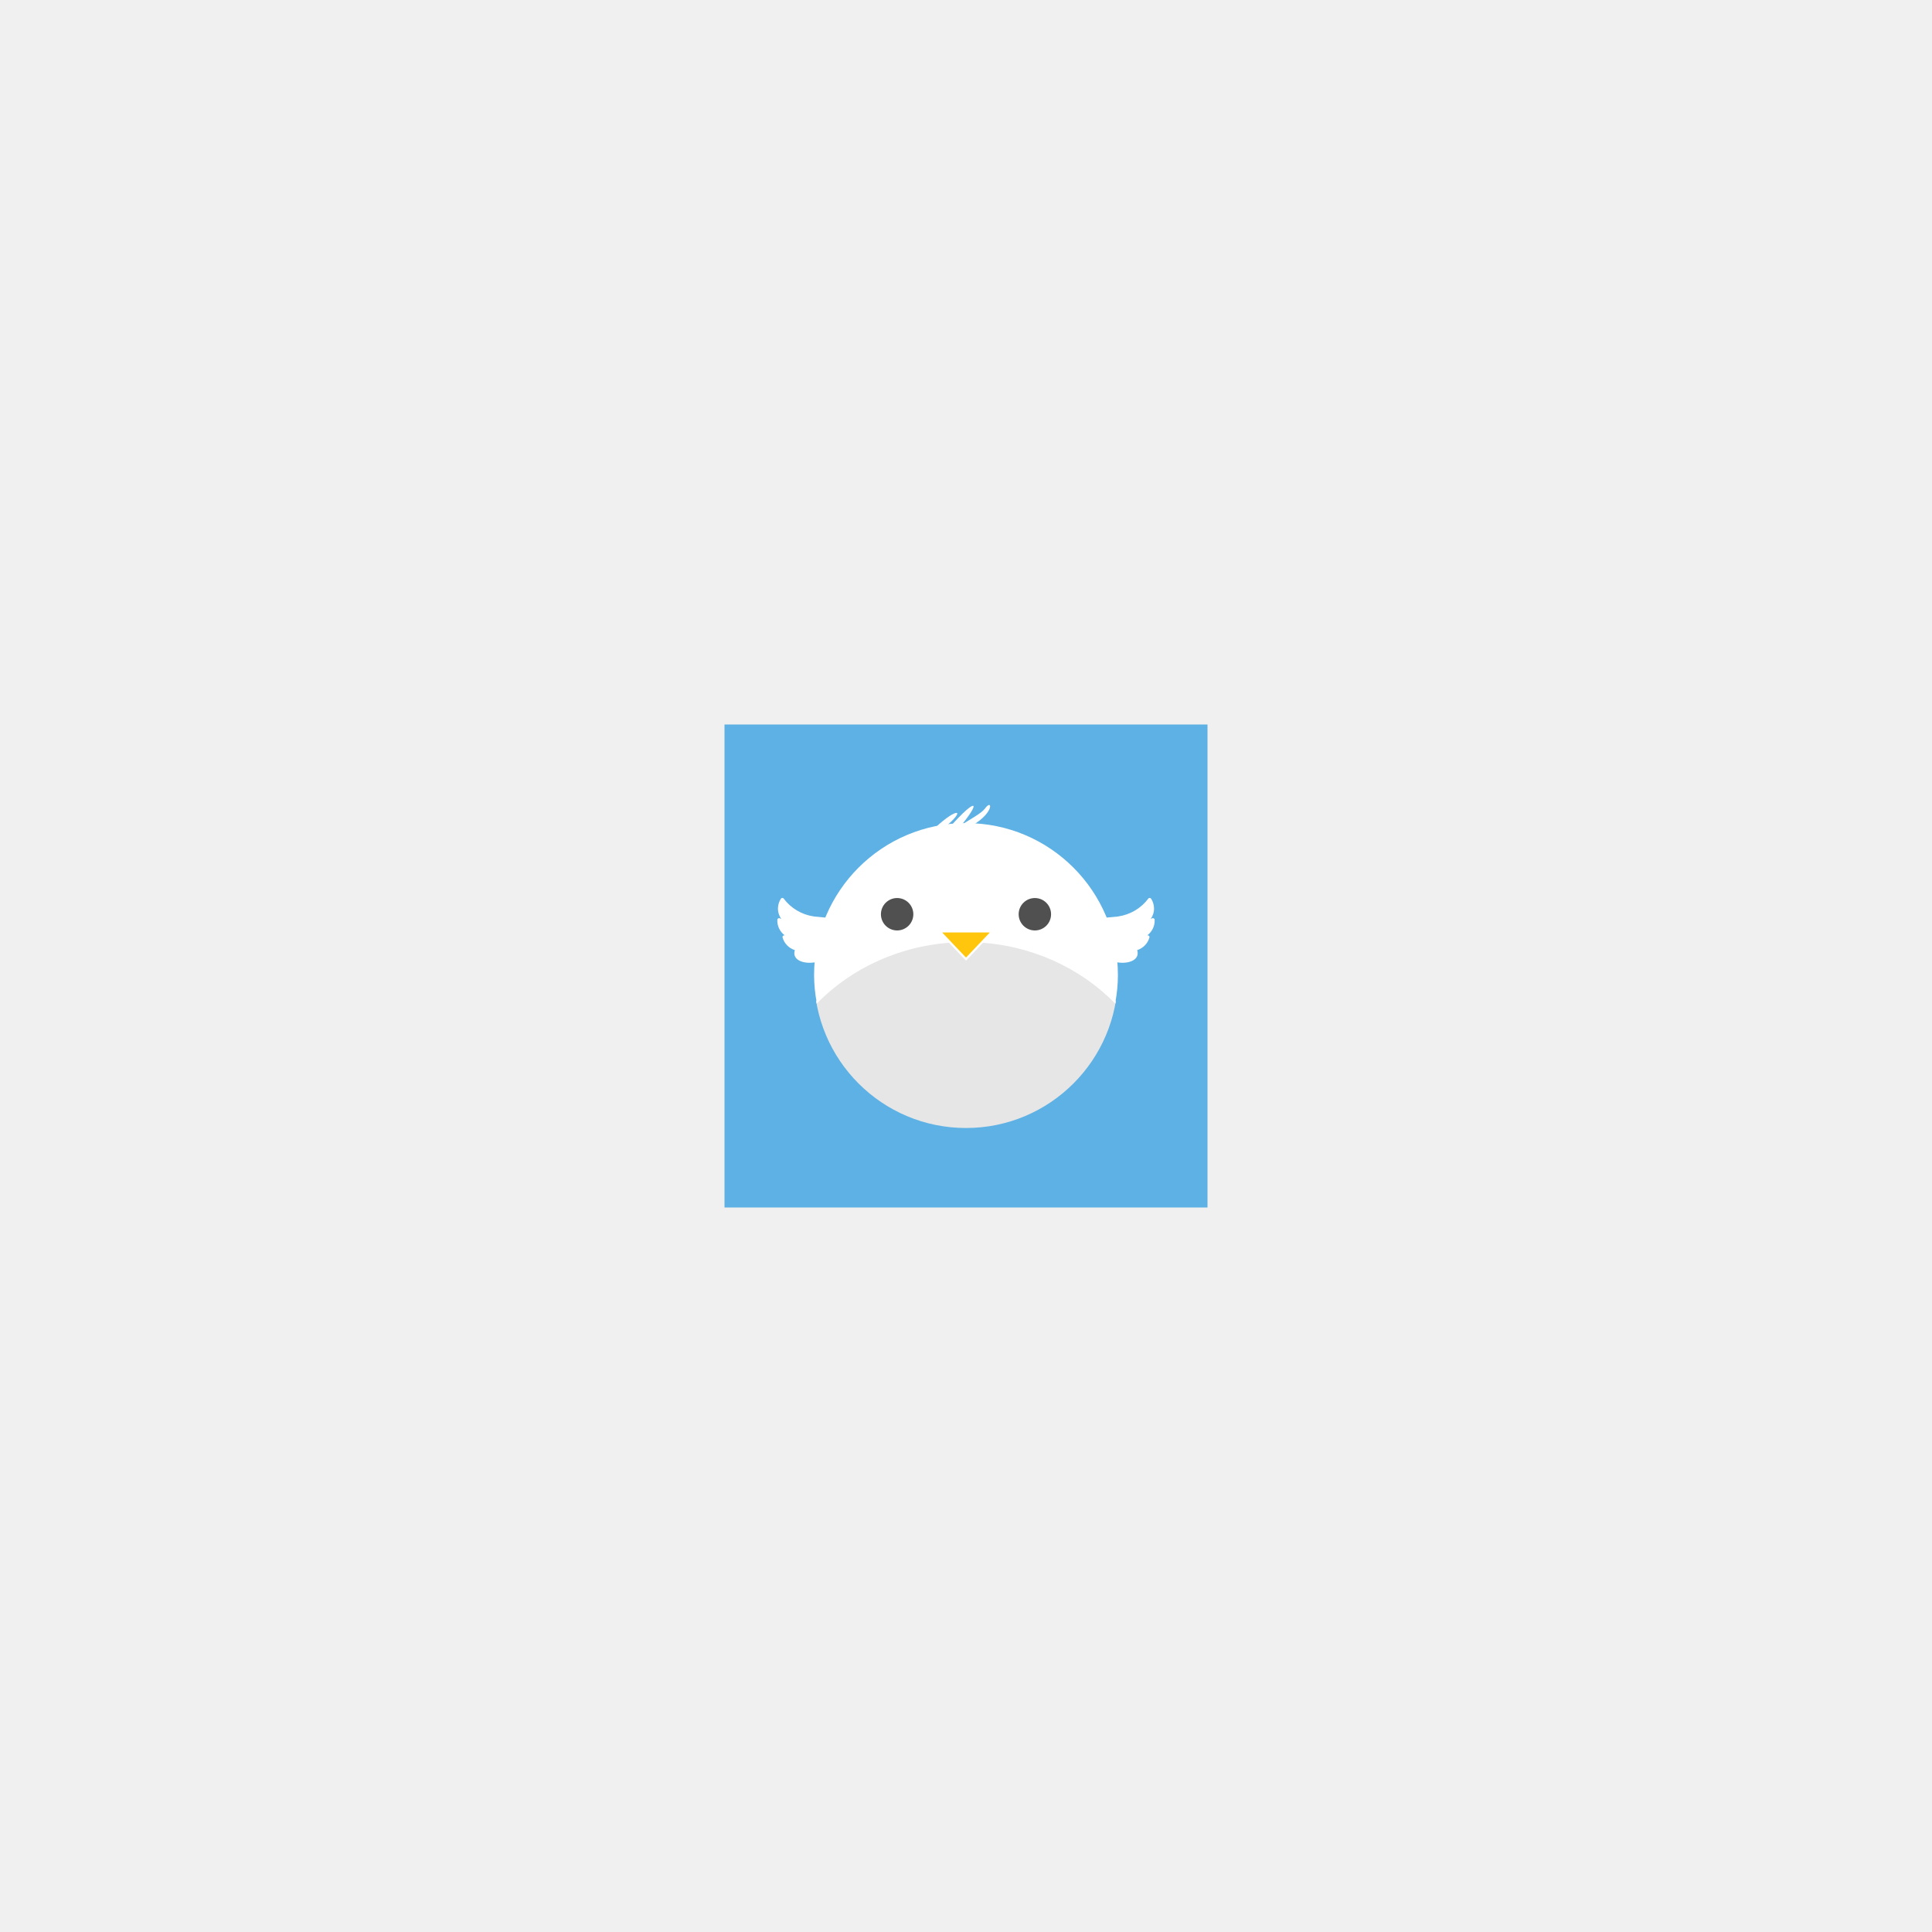
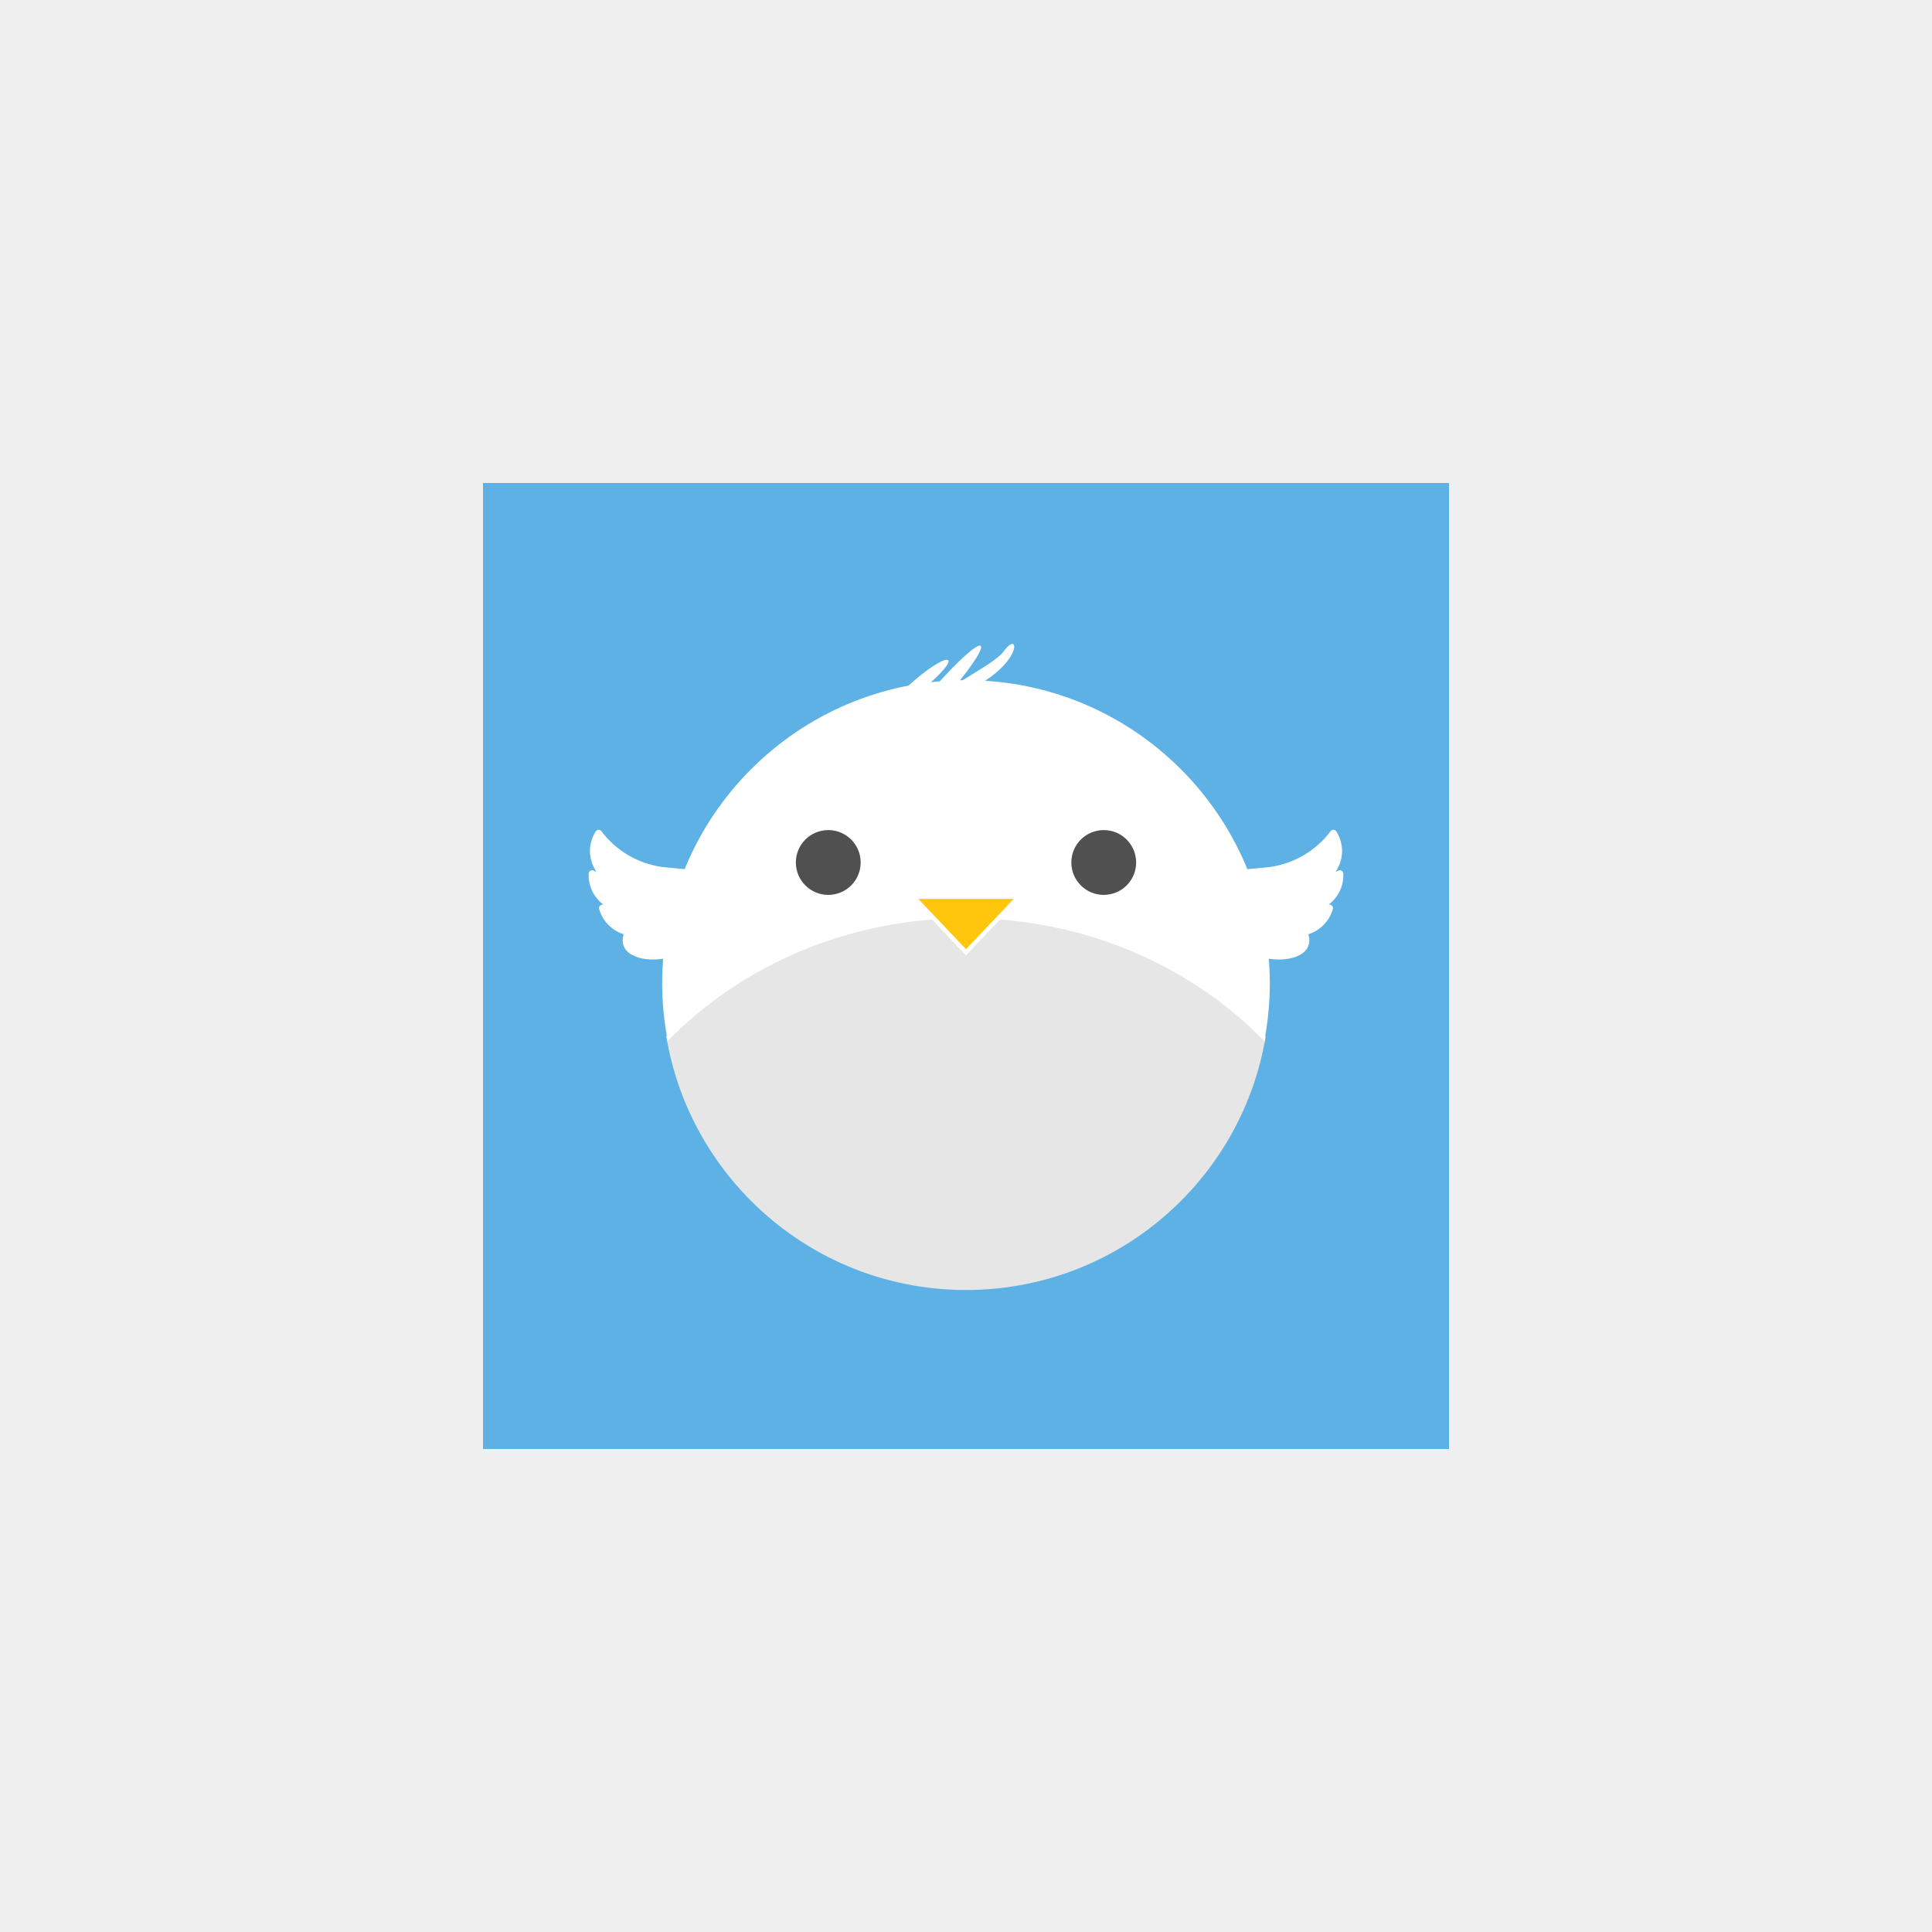
<svg xmlns="http://www.w3.org/2000/svg" width="1024" height="1024" viewBox="0 0 1024 1024" id="svg2" version="1.1">
  <defs id="defs4">
    <clipPath clipPathUnits="userSpaceOnUse" id="clipPath4165">
      <circle r="150" cy="902.362" cx="150" id="circle4167" style="opacity:1;fill:#5eb1e4;fill-opacity:1;stroke:none;stroke-width:4.164;stroke-linecap:square;stroke-linejoin:miter;stroke-miterlimit:4;stroke-dasharray:none;stroke-opacity:1" />
    </clipPath>
    <clipPath clipPathUnits="userSpaceOnUse" id="clipPath5071">
      <circle style="opacity:1;fill:#5eb1e4;fill-opacity:1;stroke:none;stroke-width:4.164;stroke-linecap:square;stroke-linejoin:miter;stroke-miterlimit:4;stroke-dasharray:none;stroke-opacity:1" id="circle5073" cx="100.998" cy="1042.302" r="150" />
    </clipPath>
    <clipPath clipPathUnits="userSpaceOnUse" id="clipPath5192">
      <g id="g5194" transform="matrix(0,1.142857,-1.142857,0,77.34423,-73.14286)">
        <circle transform="scale(1,-1)" r="281.816" cy="-557.205" cx="511.997" id="circle5196" style="opacity:1;fill:#5eb1e4;fill-opacity:1;stroke:none;stroke-width:4.164;stroke-linecap:square;stroke-linejoin:miter;stroke-miterlimit:4;stroke-dasharray:none;stroke-opacity:1" />
        <ellipse transform="matrix(1.878773,0,0,1.878773,322.244,-1399.043)" ry="186" rx="200" clip-path="url(#clipPath5071)" cy="1193.699" cx="100.998" id="ellipse5198" style="opacity:1;fill:#ebebeb;fill-opacity:1;stroke:none;stroke-width:4;stroke-linecap:square;stroke-linejoin:miter;stroke-miterlimit:4;stroke-dasharray:none;stroke-opacity:1" />
        <circle r="30.06" cy="444.479" cx="384.24" id="circle5200" style="opacity:1;fill:#000000;fill-opacity:1;stroke:none;stroke-width:4;stroke-linecap:square;stroke-linejoin:miter;stroke-miterlimit:4;stroke-dasharray:none;stroke-opacity:1" />
        <path id="path5202" d="m 463.148,474.539 97.696,0 -48.848,51.435 z" style="fill:#ffb10b;fill-opacity:1;fill-rule:evenodd;stroke:none;stroke-width:1px;stroke-linecap:butt;stroke-linejoin:miter;stroke-opacity:1" />
        <path id="path5204" d="m 455.633,283.203 c 40.275,-37.54 58.687,-34.227 15.058,1.581" style="fill:#5eb1e4;fill-opacity:1;fill-rule:evenodd;stroke:none;stroke-width:1px;stroke-linecap:butt;stroke-linejoin:miter;stroke-opacity:1" />
        <path style="fill:#5eb1e4;fill-opacity:1;fill-rule:evenodd;stroke:none;stroke-width:1px;stroke-linecap:butt;stroke-linejoin:miter;stroke-opacity:1" d="m 481.936,282.904 c 49.646,-56.21 60.302,-49.818 16.909,1.879" id="path5206" />
        <path id="path5208" d="m 496.966,282.904 c 22.288,-14.332 43.877,-25.708 50.111,-34.388 15.043,-20.944 18.254,11.552 -33.202,36.266" style="fill:#5eb1e4;fill-opacity:1;fill-rule:evenodd;stroke:none;stroke-width:1px;stroke-linecap:butt;stroke-linejoin:miter;stroke-opacity:1" />
        <path id="path5210" overflow="visible" d="m 793.355,448.739 c 23.291,-3.248 43.488,-15.421 56.793,-33.265 1.314,-1.829 4.062,-1.741 5.256,0.168 3.174,4.951 5.12,10.727 5.392,16.999 0.33,7.602 -2.089,14.68 -6.041,20.566 0.798,-0.392 1.676,-0.634 2.429,-1.096 2.048,-1.203 4.643,0.194 4.766,2.566 l 0.017,0.395 c 0.505,11.649 -5.085,22.029 -13.714,28.624 0.096,-0.022 0.2,0.019 0.296,-0.019 2.31,-0.501 4.335,1.613 3.735,3.899 -3.055,11.137 -11.708,19.923 -22.752,23.469 5.603,17.523 -14.415,26.443 -37.942,22.535 -18.771,-46.722 -24.956,-56.51 -26.872,-82.129 z" style="color:#000000;line-height:normal;font-family:'Bitstream Vera Sans';-inkscape-font-specification:'Bitstream Vera Sans';text-indent:0;text-align:start;text-transform:none;block-progression:tb;overflow:visible;fill:#5eb1e4;fill-opacity:1;stroke:none;enable-background:accumulate" />
        <path style="color:#000000;line-height:normal;font-family:'Bitstream Vera Sans';-inkscape-font-specification:'Bitstream Vera Sans';text-indent:0;text-align:start;text-transform:none;block-progression:tb;overflow:visible;fill:#5eb1e4;fill-opacity:1;stroke:none;enable-background:accumulate" d="m 230.645,448.739 c -23.291,-3.248 -43.488,-15.421 -56.793,-33.265 -1.314,-1.829 -4.062,-1.741 -5.256,0.168 -3.174,4.951 -5.12,10.727 -5.392,16.999 -0.33,7.602 2.089,14.68 6.041,20.566 -0.798,-0.392 -1.676,-0.634 -2.429,-1.096 -2.048,-1.203 -4.643,0.194 -4.766,2.566 l -0.017,0.395 c -0.505,11.649 5.085,22.029 13.714,28.624 -0.096,-0.022 -0.2,0.019 -0.296,-0.019 -2.31,-0.501 -4.335,1.613 -3.735,3.899 3.055,11.137 11.708,19.923 22.752,23.469 -5.603,17.523 14.415,26.443 37.942,22.535 18.771,-46.722 24.956,-56.51 26.872,-82.129 z" overflow="visible" id="path5212" />
        <circle r="30.06" cy="444.479" cx="639.753" id="circle5214" style="opacity:1;fill:#000000;fill-opacity:1;stroke:none;stroke-width:4;stroke-linecap:square;stroke-linejoin:miter;stroke-miterlimit:4;stroke-dasharray:none;stroke-opacity:1" />
      </g>
    </clipPath>
    <clipPath clipPathUnits="userSpaceOnUse" id="clipPath4186">
      <circle r="150" cy="1042.302" cx="100.998" id="circle4188" style="opacity:1;fill:#5eb1e4;fill-opacity:1;stroke:none;stroke-width:4.164;stroke-linecap:square;stroke-linejoin:miter;stroke-miterlimit:4;stroke-dasharray:none;stroke-opacity:1" />
    </clipPath>
  </defs>
  <g id="layer1" transform="translate(0,-28.36216)">
-     <g id="g4174" transform="matrix(0.25,0,0,0.25,384,405.2716)">
+     <g id="g4174" transform="matrix(0.5,0,0,0.5,256,270.1811)">
      <rect y="28.362" x="-4.8507813e-05" height="1024" width="1024" id="rect5256" style="opacity:1;fill:#5eb1e4;fill-opacity:1;stroke:none;stroke-width:4;stroke-linecap:square;stroke-linejoin:miter;stroke-miterlimit:4;stroke-dasharray:none;stroke-opacity:1" />
      <path id="path4147-7" d="m 512,237.379 a 322.075,322.075 0 0 0 -322.083,322.083 322.075,322.075 0 0 0 5.55,58.183 429.434,399.373 0 0 1 316.533,-130.2 429.434,399.373 0 0 1 316.617,130.2 322.075,322.075 0 0 0 5.45,-58.183 322.075,322.075 0 0 0 -322.067,-322.083 z" style="opacity:1;fill:#ffffff;fill-opacity:1;stroke:none;stroke-width:4.164;stroke-linecap:square;stroke-linejoin:miter;stroke-miterlimit:4;stroke-dasharray:none;stroke-opacity:1" />
      <ellipse transform="matrix(2.147169,0,0,2.147169,295.1359,-1676.25)" ry="186" rx="200" clip-path="url(#clipPath4186)" cy="1193.699" cx="100.998" id="path4161-6" style="opacity:1;fill:#e6e6e6;fill-opacity:1;stroke:#ffffff;stroke-width:2.096;stroke-linecap:square;stroke-linejoin:miter;stroke-miterlimit:4;stroke-dasharray:none;stroke-opacity:1" />
      <circle r="34.355" cy="430.632" cx="365.988" id="path4169-3" style="opacity:1;fill:#505050;fill-opacity:1;stroke:none;stroke-width:4;stroke-linecap:square;stroke-linejoin:miter;stroke-miterlimit:4;stroke-dasharray:none;stroke-opacity:1" />
      <path id="path4219-1" d="m 456.17,466.986 111.653,0 -55.826,58.783 z" style="fill:#ffc60d;fill-opacity:1;fill-rule:evenodd;stroke:#ffffff;stroke-width:4.5;stroke-linecap:butt;stroke-linejoin:miter;stroke-miterlimit:4;stroke-dasharray:none;stroke-opacity:1" />
      <path id="path4221-3" d="m 447.581,246.316 c 46.029,-42.903 67.07,-39.117 17.209,1.806" style="fill:#ffffff;fill-opacity:1;fill-rule:evenodd;stroke:none;stroke-width:1px;stroke-linecap:butt;stroke-linejoin:miter;stroke-opacity:1" />
      <path style="fill:#ffffff;fill-opacity:1;fill-rule:evenodd;stroke:none;stroke-width:1px;stroke-linecap:butt;stroke-linejoin:miter;stroke-opacity:1" d="m 477.641,245.975 c 56.738,-64.241 68.916,-56.935 19.325,2.147" id="path4223-0" />
      <path id="path4225-0" d="m 494.819,245.975 c 25.472,-16.379 50.145,-29.38 57.27,-39.3 17.192,-23.936 20.862,13.202 -37.946,41.447" style="fill:#ffffff;fill-opacity:1;fill-rule:evenodd;stroke:none;stroke-width:1px;stroke-linecap:butt;stroke-linejoin:miter;stroke-opacity:1" />
      <path id="path4384-3" overflow="visible" d="m 833.549,435.5 c 26.618,-3.712 49.701,-17.624 64.907,-38.018 1.501,-2.09 4.643,-1.989 6.007,0.192 3.628,5.658 5.852,12.259 6.163,19.428 0.377,8.687 -2.388,16.777 -6.904,23.503 0.912,-0.448 1.915,-0.724 2.775,-1.252 2.341,-1.375 5.306,0.221 5.447,2.933 l 0.017,0.452 c 0.578,13.314 -5.812,25.176 -15.673,32.713 0.11,-0.026 0.229,0.026 0.339,-0.026 2.64,-0.573 4.954,1.843 4.268,4.456 -3.492,12.728 -13.381,22.769 -26.002,26.822 6.404,20.026 -16.474,30.22 -43.362,25.755 -21.453,-53.396 -28.521,-64.583 -30.711,-93.862 z" style="color:#000000;line-height:normal;font-family:'Bitstream Vera Sans';-inkscape-font-specification:'Bitstream Vera Sans';text-indent:0;text-align:start;text-transform:none;block-progression:tb;overflow:visible;fill:#ffffff;fill-opacity:1;stroke:none;enable-background:accumulate" />
      <path style="color:#000000;line-height:normal;font-family:'Bitstream Vera Sans';-inkscape-font-specification:'Bitstream Vera Sans';text-indent:0;text-align:start;text-transform:none;block-progression:tb;overflow:visible;fill:#ffffff;fill-opacity:1;stroke:none;enable-background:accumulate" d="m 190.451,435.5 c -26.618,-3.712 -49.701,-17.624 -64.906,-38.018 -1.501,-2.09 -4.643,-1.989 -6.007,0.192 -3.628,5.658 -5.852,12.259 -6.163,19.428 -0.377,8.687 2.388,16.777 6.904,23.503 -0.912,-0.448 -1.915,-0.724 -2.775,-1.252 -2.341,-1.375 -5.306,0.221 -5.447,2.933 l -0.017,0.452 c -0.578,13.314 5.812,25.176 15.673,32.713 -0.11,-0.026 -0.23,0.026 -0.339,-0.026 -2.64,-0.573 -4.954,1.843 -4.268,4.456 3.492,12.728 13.381,22.769 26.002,26.822 -6.404,20.026 16.474,30.22 43.362,25.755 21.453,-53.396 28.521,-64.583 30.711,-93.862 z" overflow="visible" id="path4956-6" />
      <circle r="34.355" cy="430.632" cx="658.004" id="path4169-2-0" style="opacity:1;fill:#505050;fill-opacity:1;stroke:none;stroke-width:4;stroke-linecap:square;stroke-linejoin:miter;stroke-miterlimit:4;stroke-dasharray:none;stroke-opacity:1" />
    </g>
  </g>
</svg>
